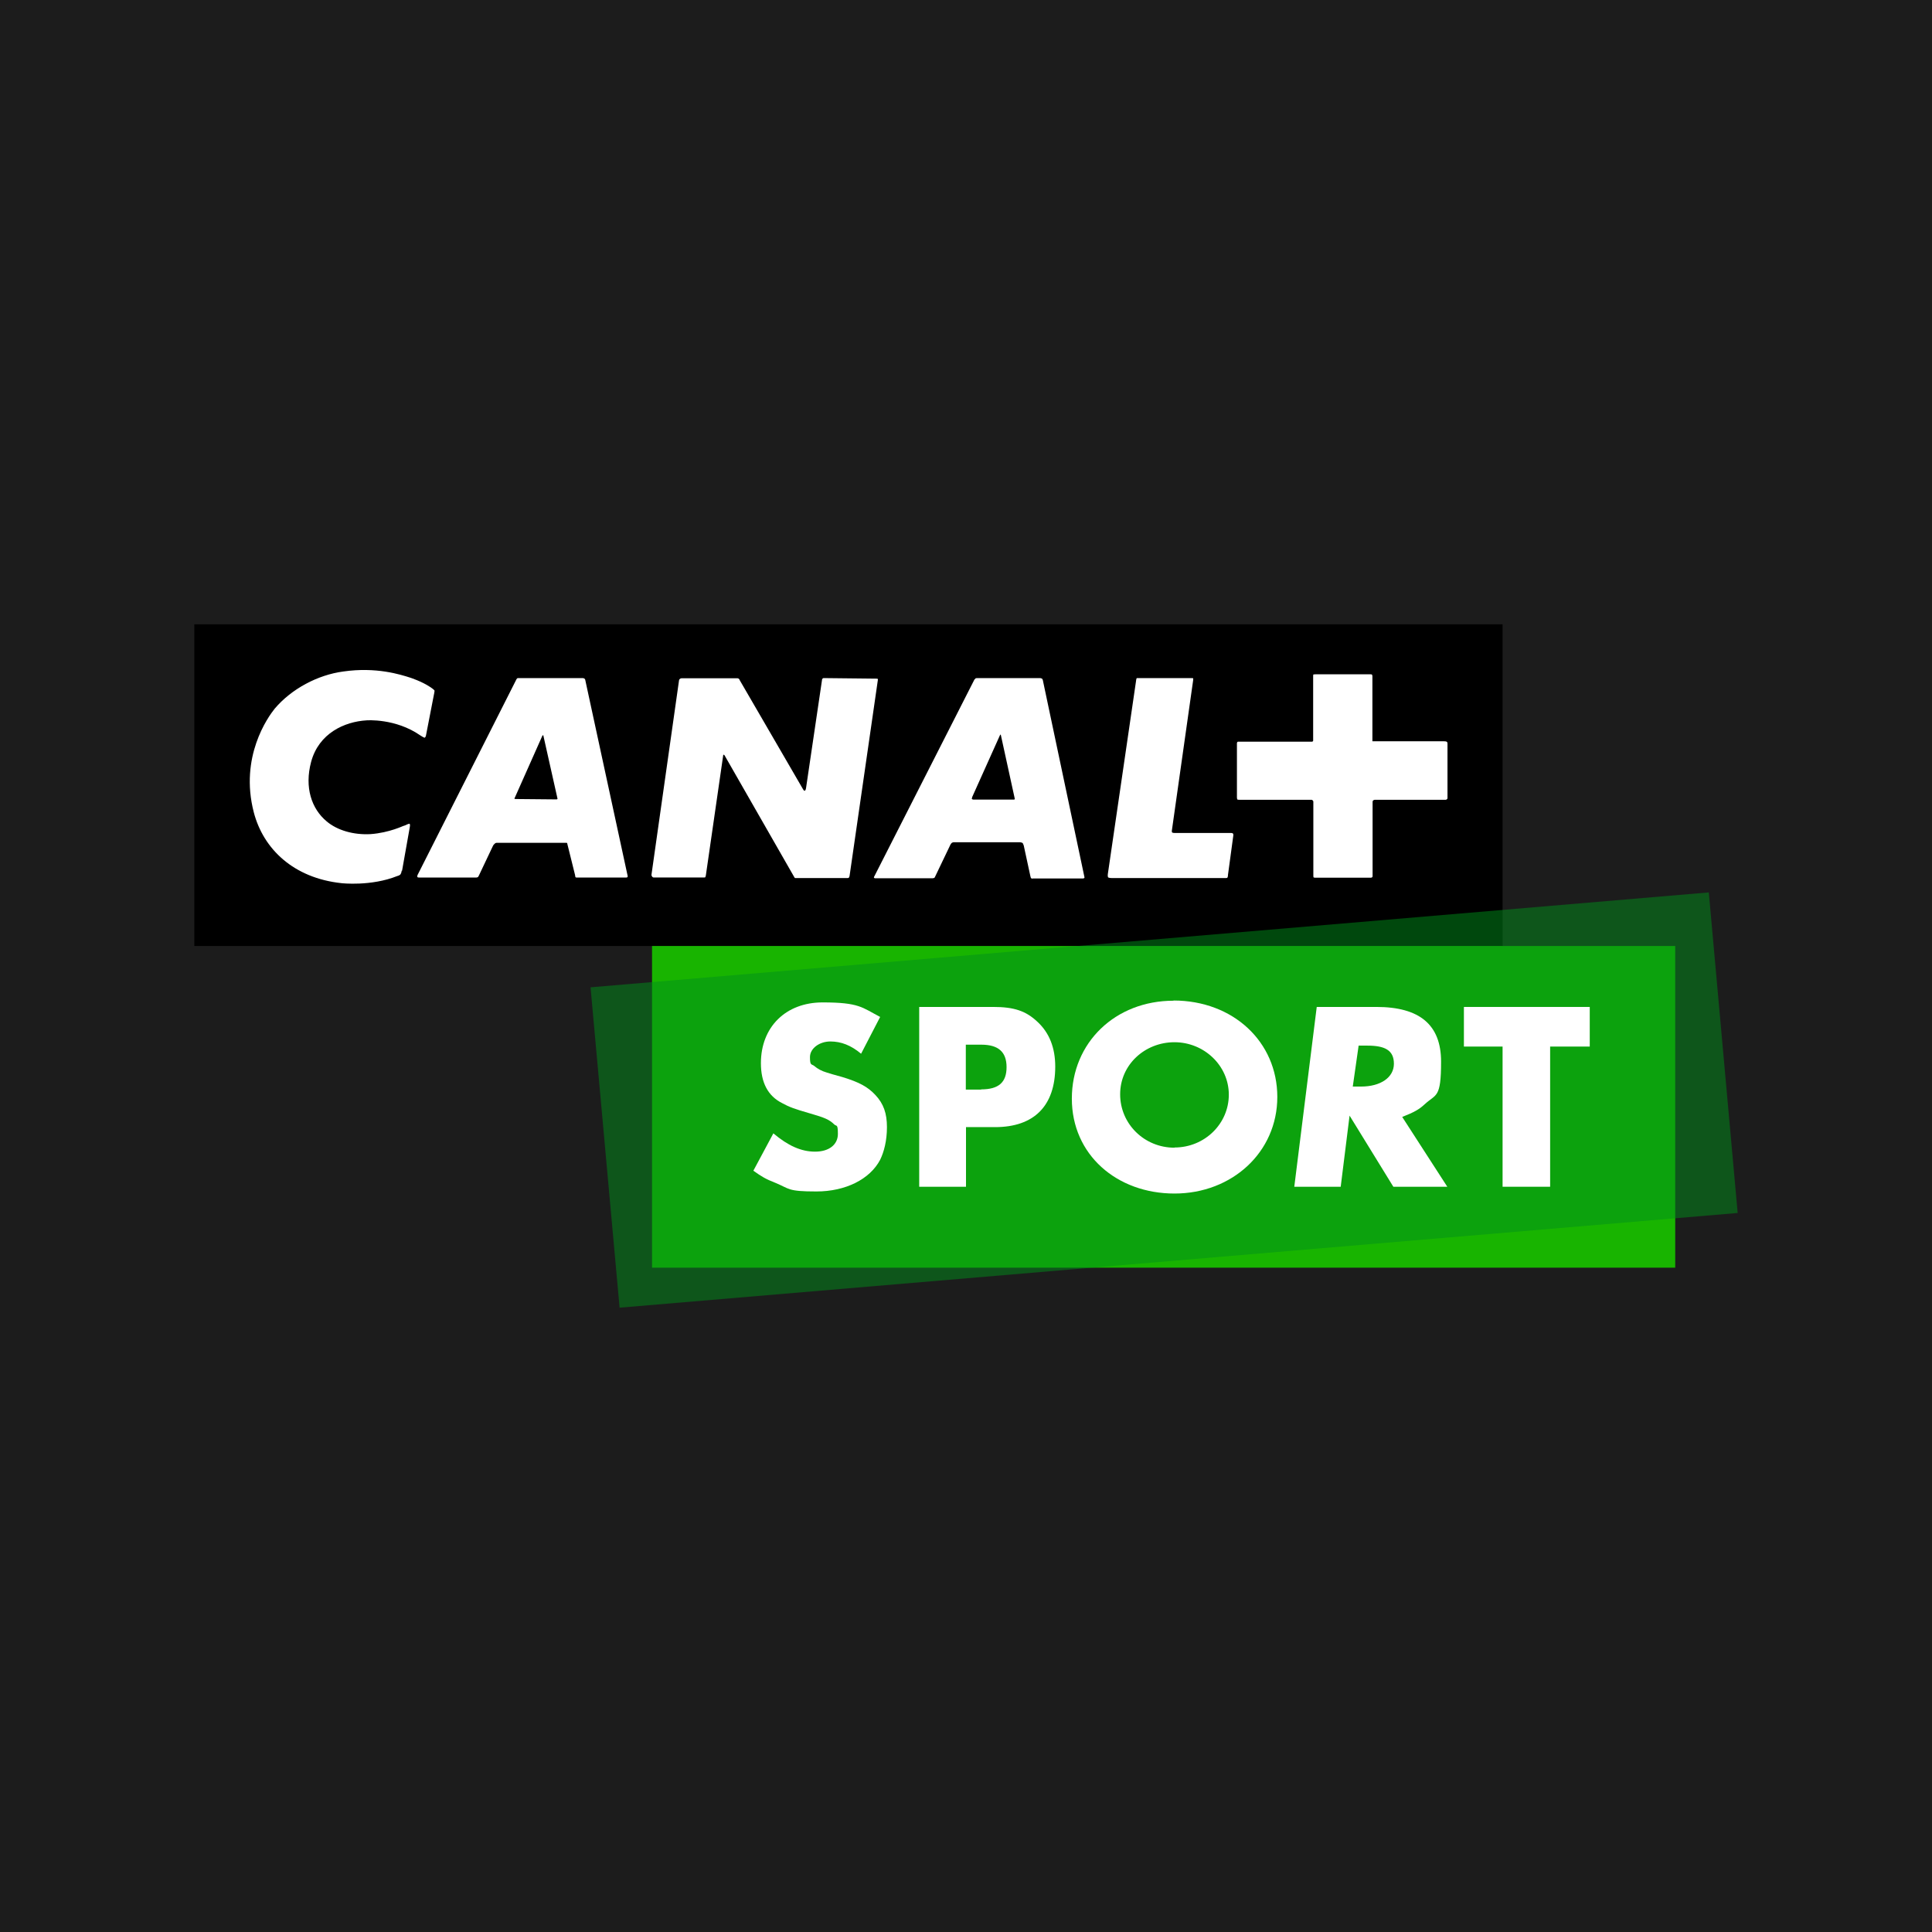
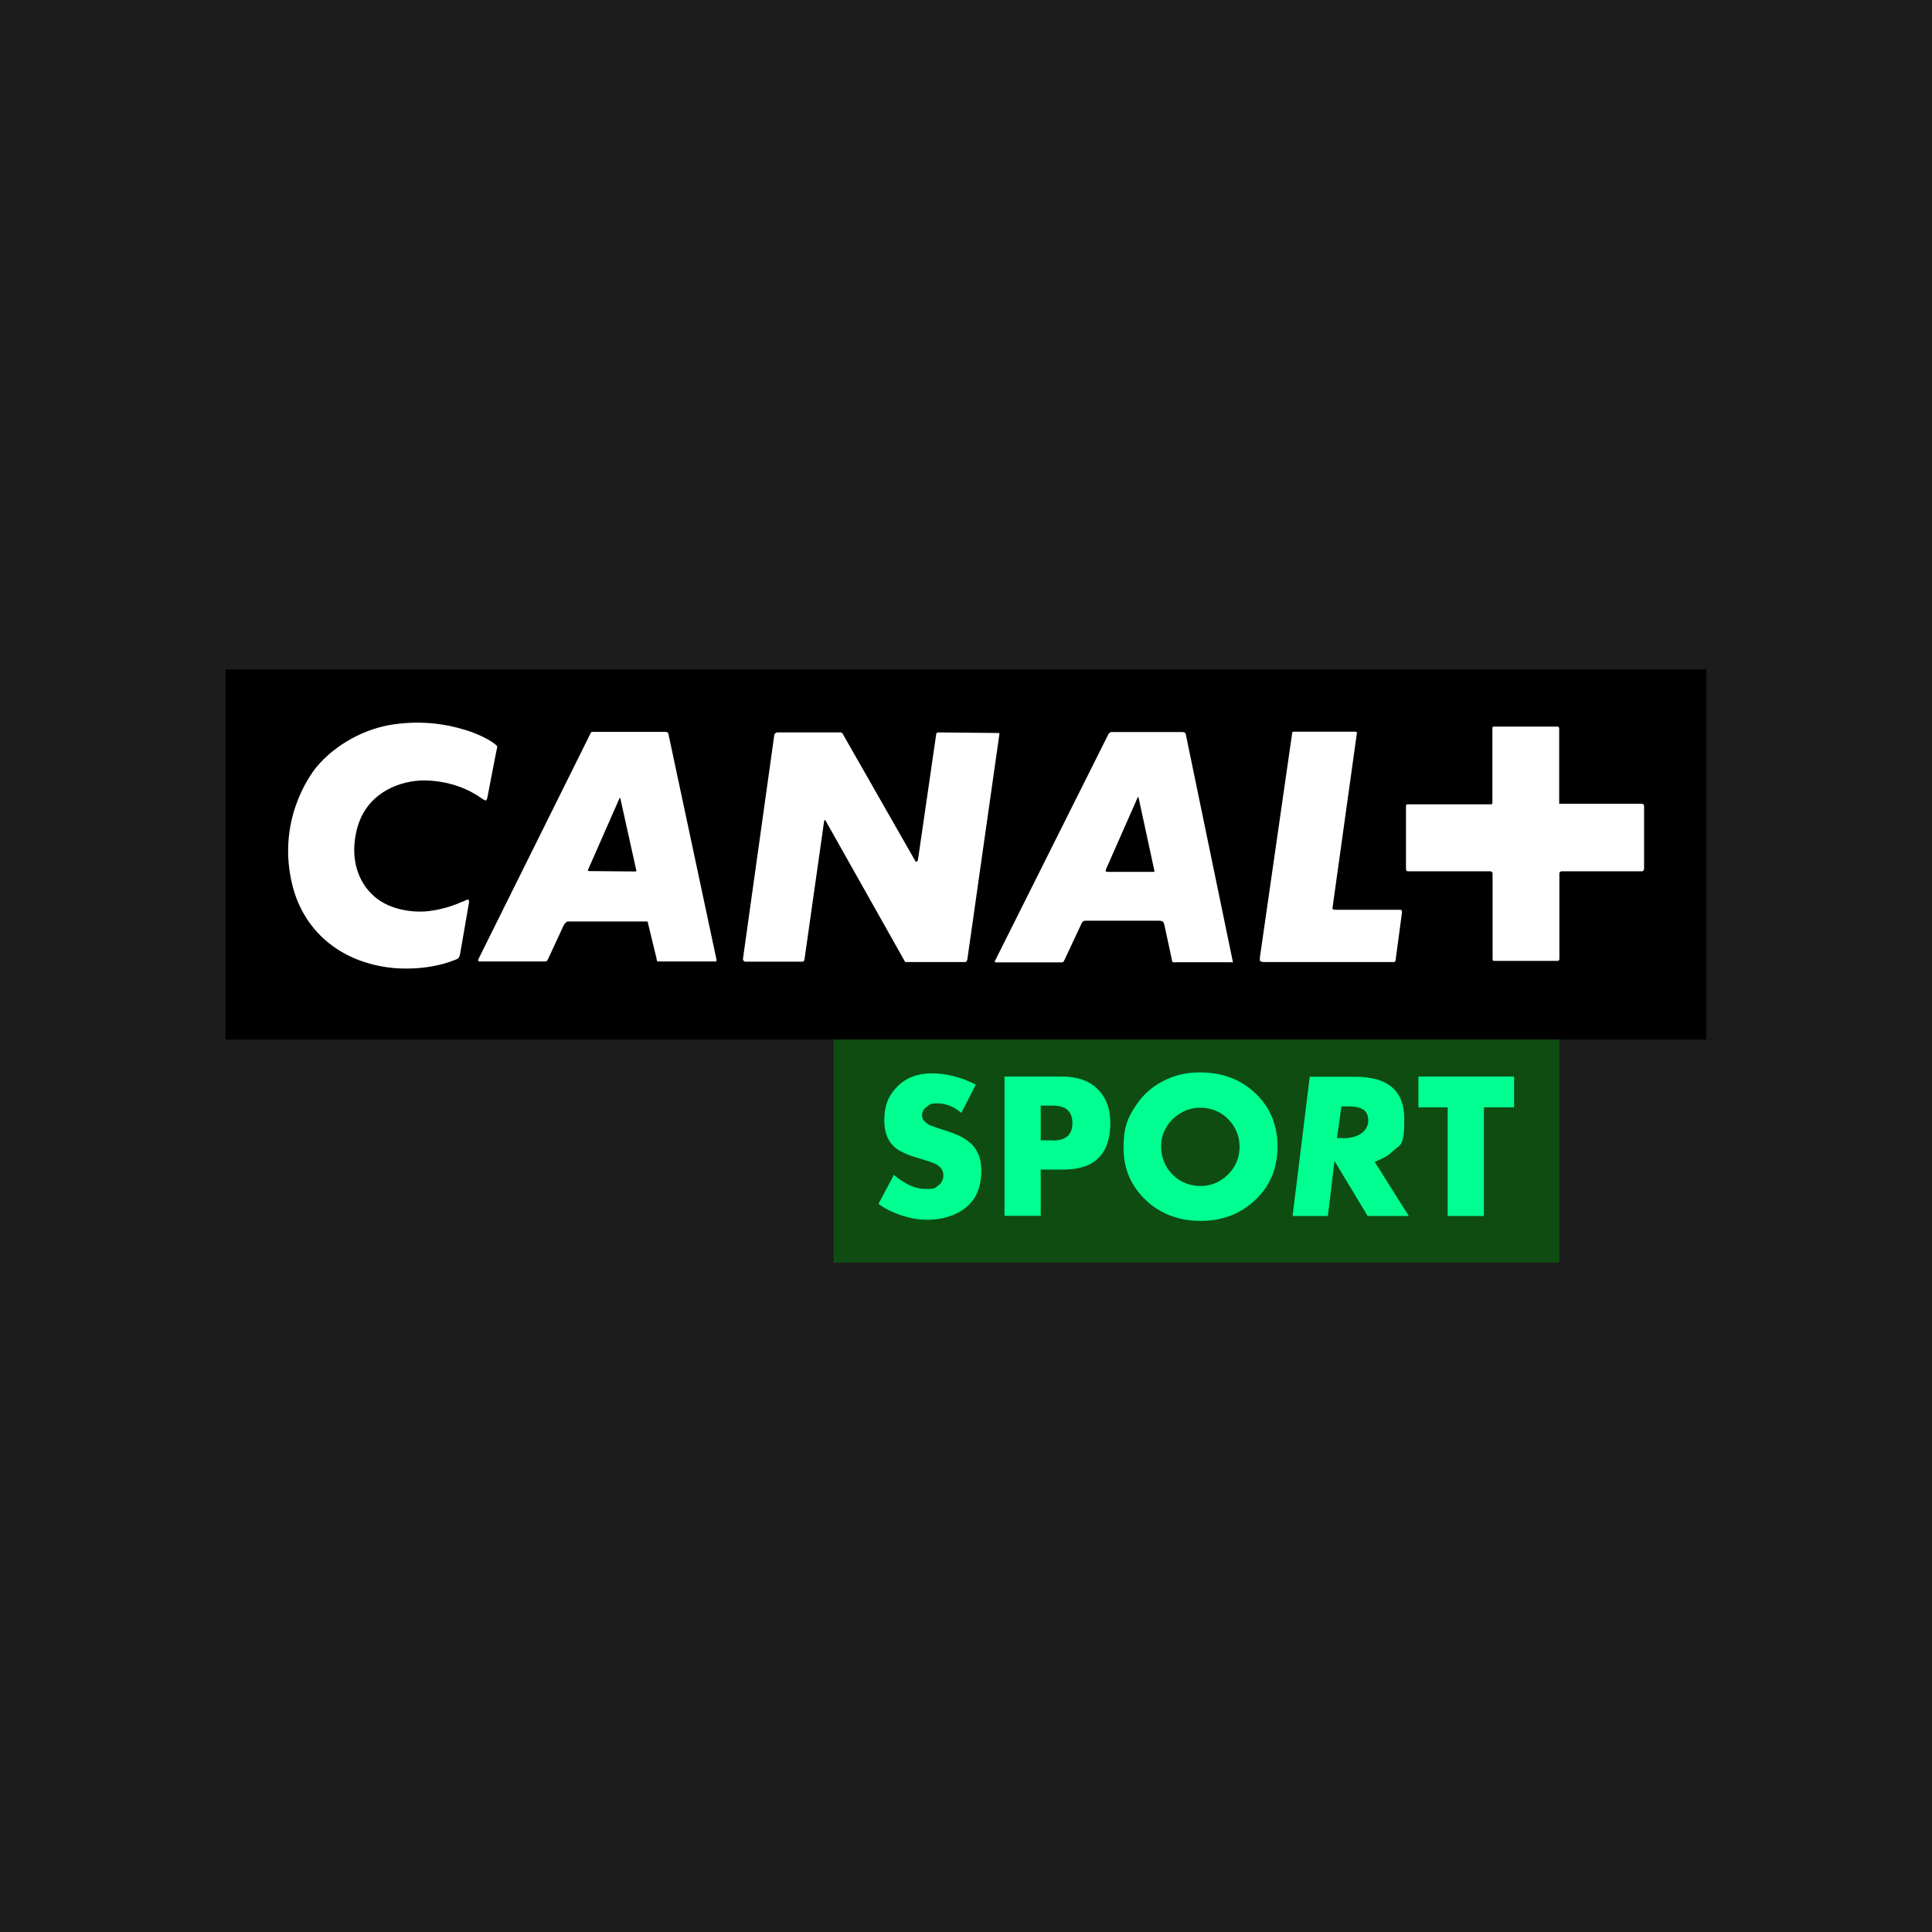
<svg xmlns="http://www.w3.org/2000/svg" version="1.1" viewBox="0 0 1024 1024">
  <defs>
    <style>
      .cls-1 {
        fill: #1c1c1c;
      }

      .cls-2 {
+         fill: #00ff91;
+       }
+ 
+       .cls-3 {
        fill: #fff;
      }

-       .cls-3 {
-         opacity: .5;
-       }
- 
      .cls-4 {
-         fill: #18b400;
-       }
- 
-       .cls-5 {
-         fill: #008f1a;
+         fill: #0f4c11;
      }
    </style>
  </defs>
  <g>
    <g id="Vrstva_1">
-       <rect class="cls-1" width="1024" height="1024" />
+       <g id="Vrstva_1-2" data-name="Vrstva_1">
+         <rect class="cls-1" width="1024" height="1024" />
+       </g>
      <g>
+         <rect x="119.5" y="354.8" width="784.9" height="196.2" />
        <g>
-           <rect id="rect1082" x="103" y="330.9" width="693.4" height="170.5" />
-           <path id="path1084" class="cls-2" d="M212.9,461.5c-.1,1.2-.7,2-.7,2,0,0-.6.6-1.6.8-14,5.6-29.6,3.8-29.6,3.8-25.3-2.7-41.4-18-46.5-37.6-7.6-29.4,7.5-50.4,11.1-54.9,8.9-10.5,22.8-17.9,36.4-19.7,17.4-2.5,30.2,1.6,35.5,3.3,0,0,5.9,1.9,10.3,4.8,2.2,1.4,2.5,2,2.5,2,0,0,.1.3-.4,2.6l-4.1,21.1c-.1.9-.7,1.3-.7,1.3,0,0-.3.1-2.3-1.2-13.2-9.2-28.5-8-28.5-8-11.7.7-25.3,6.8-29.4,22-3.6,13.5.2,24.9,8.3,31.6,5.6,4.7,14.2,7.2,23.2,6.7,10-.7,17.8-4.6,17.3-4.3,0,0,.4-.1.9-.3,2-1,2.5-.9,2.5-.9,0,0,.4.4.1,1.8l-4.1,23.1h0Z" />
-           <path id="path1086" class="cls-2" d="M287.7,389.8s-.2,0-.3.3l-14.5,32.6c-.3.5-.2.7-.2.7,0,0,.2.1.9.1l21.5.2c.2,0,.3-.2.3-.2,0,0,.2-.1,0-.6l-7.4-33c0-.3-.1-.3-.1-.3M332.1,465.1h-26c-.6.1-1-.1-1-.1,0,0-.2-.1-.3-1.2l-4.1-16.5c0-.4-.3-.6-.3-.6h-37.1c-.8,0-1.2.6-1.2.6,0,0-.6.4-1,1.4l-7.3,15.4c-.3.5-.4.7-.4.7,0,0-.4.3-.9.3h-30.3c-.8.1-1-.3-1-.3,0,0-.1-.5.1-1l52.4-103.7c.3-.6.7-.7.7-.7h34.5c.5,0,1,.4,1,.4,0,0,.2.1.3.6l22.5,104c0,.5-.3.6-.3.6,0,0-.1.1-.4.1" />
-           <path id="path1088" class="cls-2" d="M449,465.4h-27.6s-.2-.2-.3-.3l-37.1-64.8c-.3-.3-.4-.3-.4-.3,0,0-.3,0-.3.4l-9.2,63.7c-.2.7-.3.9-.3.9,0,0-.3.1-.7.1h-26.6c-.4,0-.7-.3-.7-.3,0,0-.6-.6-.5-1.2l14.6-103c.1-.6.4-.7.4-.7,0,0,.4-.4.9-.4h29.7c.4,0,.7.3.7.3,0,0,.3.1.4.6l33.5,57.7c.6,1.2,1,1,1,1,0,0,.5,0,.7-1.3l8.5-57.5c0-.5.3-.6.3-.6,0,0,.1-.3.6-.3l27.9.3c.6,0,.7.1.7.1,0,0,.1.1.1.5l-15,103.9c-.1.6-.4,1-.4,1,0,0-.2.2-.9.2" />
-           <path id="path1090" class="cls-2" d="M530.2,389.4s-.1,0-.3.5l-14.6,32.5c-.3,1-.2,1.1-.2,1.1,0,0,.5.3.8.3h21.6c0-.1.3-.1.3-.1,0,0,.1-.2,0-.6l-7.3-33.4c-.1-.4-.3-.4-.3-.4M574.2,465.6h-26.8c-.6.3-1-.3-1-.3,0,0-.1-.1-.3-1l-3.5-16.2c-.3-.9-.6-1.3-.6-1.3,0,0-.7-.4-1.6-.4h-34.8c-.7,0-1.2.4-1.2.4,0,0-.6.6-.9,1.4l-7.9,16.5c-.2.5-.4.6-.4.6,0,0-.6.2-.9.2h-30.1c-.7.1-1-.3-1-.3,0,0-.1-.3.3-.9l53-104.2c.3-.1.6-.6.6-.6,0,0,.3-.1,1.2-.1h32.9c.7,0,1.2.4,1.2.4,0,0,.1.1.3.6l22.1,104.6c0,.2-.1.4-.1.4,0,0,0,.1-.4.1" />
-           <path id="path1092" class="cls-2" d="M650.9,464c-.2.9-.3,1.1-.3,1.1,0,0-.1.3-.9.3h-60.2c-1.8,0-2.2-.4-2.2-.4,0,0-.3-.6-.1-1.9l14.9-102c.1-1.3.4-1.7.4-1.7h28.9c.7,0,1,.1,1,.1,0,0,.1.4,0,1l-11.3,79.8c-.1.9.3,1,.3,1,0,0,.3.2,1.4.2h29.8c.6,0,.9.3.9.3,0,0,.2.1.2.9l-2.9,21.4h0Z" />
-           <path id="path1094" class="cls-2" d="M766.8,423.6s-.1.3-.6.3h-37.4c-.6,0-.9.3-.9.3,0,0-.4.1-.4.9v39.2c0,.6-.3.7-.3.7,0,0-.2.2-.7.2h-29.6c-.4,0-.7-.2-.7-.2,0,0-.1-.1-.1-.9v-39.2c0-.4-.4-.7-.4-.7,0,0-.2-.3-.6-.3h-38.3c-.7,0-.9-.1-.9-.1,0,0-.3-.3-.3-1.2v-28.7c0-.3.3-.7.3-.7,0,0,.1-.1.4-.1h39.1c.3,0,.3-.1.3-.1,0,0,.3-.2.3-.4v-34.4c0-.4.1-.7.1-.7,0,0,.3-.1,1.2-.1h29.1c.6,0,.7.1.7.1,0,0,.3.3.3.9v34.5h38c1,0,1.3.2,1.3.2,0,0,.5.1.5,1v29c0,.3-.5.7-.5.7" />
+           <path class="cls-3" d="M870.9,461.5s-.1.3-.6.3h-42.4c-.7,0-1,.3-1,.3,0,0-.4.2-.4,1v45.1c0,.7-.3.8-.3.8,0,0-.2.3-.7.3h-33.5c-.5,0-.8-.3-.8-.3,0,0-.1-.2-.1-1v-45.1c0-.5-.5-.8-.5-.8,0,0-.2-.3-.7-.3h-43.4c-.8,0-1-.2-1-.2,0,0-.3-.4-.3-1.4v-33c0-.4.3-.8.3-.8,0,0,.2-.1.5-.1h44.3c.4,0,.4-.2.4-.2,0,0,.3-.2.3-.5v-39.5c0-.5.1-.8.1-.8,0,0,.3-.2,1.3-.2h32.9c.7,0,.8.2.8.2,0,0,.3.4.3,1v39.7h43c1.1,0,1.5.2,1.5.2,0,0,.5.2.5,1.1v33.4c0,.3-.5.8-.5.8" />
+           <path class="cls-3" d="M243.9,505.4c-.2,1.3-.8,2.3-.8,2.3,0,0-.7.7-1.8,1-15.8,6.5-33.5,4.3-33.5,4.3-28.6-3.1-46.9-20.6-52.7-43.3-8.6-33.9,8.5-58,12.6-63.1,10.1-12.1,25.8-20.6,41.2-22.7,19.6-2.8,34.2,1.8,40.2,3.8,0,0,6.6,2.2,11.6,5.5,2.5,1.7,2.8,2.3,2.8,2.3,0,0,.2.3-.5,3l-4.7,24.3c-.2,1-.8,1.5-.8,1.5,0,0-.4.1-2.6-1.4-14.9-10.6-32.3-9.2-32.3-9.2-13.2.8-28.6,7.8-33.3,25.3-4.1,15.5.2,28.6,9.4,36.4,6.3,5.4,16.1,8.2,26.3,7.7,11.3-.8,20.2-5.3,19.5-5,0,0,.5-.1,1-.3,2.3-1.2,2.8-1,2.8-1,0,0,.5.5.2,2l-4.6,26.6h0ZM328.6,422.9s-.2,0-.3.3l-16.5,37.5c-.3.5-.2.8-.2.8,0,0,.2.2,1,.2l24.3.2c.2,0,.3-.2.3-.2,0,0,.2-.2,0-.6l-8.4-37.9c0-.3-.2-.3-.2-.3M603.1,422.5s-.1,0-.3.6l-16.5,37.4c-.4,1.1-.2,1.3-.2,1.3,0,0,.5.3.9.3h24.5c0-.1.3-.1.3-.1,0,0,.2-.2,0-.7l-8.3-38.4c-.1-.5-.3-.5-.3-.5M378.9,509.6h-29.4c-.7.1-1.2-.2-1.2-.2,0,0-.2-.2-.3-1.3l-4.6-19c0-.5-.3-.7-.3-.7h-42c-.9,0-1.3.7-1.3.7,0,0-.7.5-1.2,1.7l-8.2,17.7c-.3.6-.5.8-.5.8,0,0-.5.3-1,.3h-34.3c-.9.1-1.1-.3-1.1-.3,0,0-.2-.5.2-1.2l59.3-119.4c.3-.7.8-.8.8-.8h39.1c.6,0,1.1.5,1.1.5,0,0,.2.1.3.7l25.5,119.7c0,.5-.3.7-.3.7,0,0-.2.2-.5.2M511.2,509.9h-31.3s-.2-.2-.3-.3l-42-74.6c-.3-.3-.5-.3-.5-.3,0,0-.3,0-.3.5l-10.4,73.3c-.2.8-.4,1-.4,1,0,0-.4.2-.8.2h-30.1c-.5,0-.8-.3-.8-.3,0,0-.7-.7-.5-1.3l16.6-118.6c.2-.7.5-.8.5-.8,0,0,.5-.5,1-.5h33.6c.5,0,.8.3.8.3,0,0,.3.1.5.7l37.9,66.4c.6,1.4,1.1,1.2,1.1,1.2,0,0,.5,0,.8-1.5l9.6-66.1c0-.5.4-.7.4-.7,0,0,.2-.3.6-.3l31.6.3c.7,0,.8.1.8.1,0,0,.1.2.1.5l-17,119.5c-.2.7-.5,1.1-.5,1.1,0,0-.2.2-1,.2M652.9,510h-30.3c-.6.4-1.2-.3-1.2-.3,0,0-.2-.1-.3-1.1l-4-18.6c-.3-1-.7-1.5-.7-1.5,0,0-.8-.5-1.8-.5h-39.4c-.8,0-1.3.5-1.3.5,0,0-.7.7-1,1.7l-8.9,19c-.2.5-.5.7-.5.7,0,0-.7.2-1,.2h-34.1c-.8.1-1.1-.3-1.1-.3,0,0-.2-.3.3-1l60-119.9c.3-.2.7-.7.7-.7,0,0,.3-.2,1.3-.2h37.2c.8,0,1.4.5,1.4.5,0,0,.2.1.3.7l24.9,120.4c0,.3-.1.5-.1.5,0,0,0,.1-.5.1M739.8,508.3c-.2,1-.3,1.3-.3,1.3,0,0-.2.3-1,.3h-68.1c-2,0-2.5-.5-2.5-.5,0,0-.3-.7-.1-2.2l16.9-117.4c.1-1.5.5-2,.5-2h32.7c.8,0,1.2.2,1.2.2,0,0,.2.5,0,1.1l-12.8,91.8c-.2,1,.3,1.1.3,1.1,0,0,.4.2,1.6.2h33.7c.7,0,1,.3,1,.3,0,0,.2.2.2,1l-3.3,24.6h0Z" />
        </g>
+         <rect class="cls-4" x="441.8" y="551" width="384.7" height="118.2" />
        <g>
-           <rect id="rect1068" class="cls-4" x="345.6" y="501.4" width="542.3" height="170.5" />
-           <g id="g1080" class="cls-3">
-             <g id="g1078">
-               <polygon id="rect1076" class="cls-5" points="313 523.3 905.7 473 921 642.9 328.4 693.1 313 523.3" />
-             </g>
-           </g>
-           <g>
-             <path id="path1096" class="cls-2" d="M767.1,629h-28.6l-23.2-37.7-4.7,37.7h-24.6l11.9-95.3h31.6c23,0,34.3,9.5,34.3,29s-2.6,17-8.6,22.5c-3.1,2.9-5.7,4.3-12,6.8l23.9,37ZM717,575.9h4.4c10.3,0,17.4-4.8,17.4-12.1s-5-9.6-14.1-9.6h-4.6l-3.1,21.7h0Z" />
-             <polygon id="polygon1098" class="cls-2" points="842.6 554.7 821.6 554.7 821.6 629 796.4 629 796.4 554.7 775.9 554.7 775.9 533.7 842.6 533.7 842.6 554.7" />
-             <path id="path1100" class="cls-2" d="M456.4,558.5c-5.4-4.5-10.6-6.5-16.3-6.5s-10.8,3.6-10.8,8.3.8,3.5,2.3,4.7c1.7,1.5,4,2.7,6.4,3.4,1.4.5,4.3,1.3,8.6,2.5,8.8,2.7,13.3,5.1,17.4,9.5,4.3,4.6,6.1,9.7,6.1,17s-1.6,13.2-3.6,17.3c-5.4,10.3-18.3,16.8-33.8,16.8s-14-1.4-21.8-4.6c-5.1-2-7.1-3.2-11.6-6.4l10.6-19.8c7.7,6.5,14.7,9.7,22.1,9.7s12.1-3.7,12.1-9.4-.8-3.8-2-5.1c-2.6-2.5-4.9-3.5-12.9-5.8-8-2.3-11-3.4-14.6-5.4-7.6-3.8-11.3-10.9-11.3-21.2,0-19.2,13.2-32.2,32.7-32.2s20.9,2.7,30.5,7.7l-10,19.3h0Z" />
-             <path id="path1102" class="cls-2" d="M511.9,629h-24.7v-95.3h39.2c11.1,0,17.4,2.1,23.6,8,6.2,5.8,9.3,13.7,9.3,23.6,0,20.8-11.2,32.1-31.9,32.1h-15.4v31.6h0ZM520,577.4c9.3,0,13.5-3.7,13.5-11.8s-4.4-11.9-13.4-11.9h-8.2v23.8h8.1,0Z" />
-             <path id="path1104" class="cls-2" d="M622,530.4c-30.9,0-53.9,22.2-53.9,51.9s23.8,50.3,54.4,50.3,54.5-22,54.5-51.2-23.4-51.1-55-51.1M622.5,608.3c-16,0-28.8-12.6-28.8-28.3s13.1-27.6,28.8-27.6,28.8,12.4,28.8,27.8-12.8,28-28.8,28" />
-           </g>
+           <path class="cls-2" d="M509.5,589.8c-4-3.3-8.2-5-12.5-5s-3.9.5-5.5,1.6c-1.9,1.2-2.8,2.8-2.8,4.8s1.4,3.8,4,5.1c.8.4,3.8,1.5,9.3,3.2,6,1.9,10.5,4.3,13.4,7.4,3.1,3.3,4.7,7.8,4.7,13.2s-.9,9.8-2.8,13.4c-2.3,4.3-5.9,7.7-11.1,10-4.4,2-9.4,3-14.9,3s-10.9-1.2-16.7-3.5c-2.9-1.2-5.1-2.3-6.6-3.3-.7-.5-1.5-1-2.4-1.6l8.2-15.4c5.8,5,11.4,7.5,16.9,7.5s4.7-.6,6.4-1.7c1.9-1.3,2.9-3.2,2.9-5.6s-1-3.8-3-5.3c-1-.7-2.5-1.3-4.5-2-.7-.2-2-.6-3.9-1.2l-3.9-1.2c-2.5-.7-4.8-1.7-7.3-3-5.8-3-8.7-8.5-8.7-16.4s2.4-13.5,7-18c4.6-4.6,10.7-6.9,18.1-6.9s15.9,2,23.4,6l-7.7,15h0Z" />
+           <path class="cls-2" d="M557.9,604.5c7,0,10.5-3,10.5-9.2s-3.4-9.3-10.4-9.3h-6.4v18.4h6.3,0ZM562.9,570.6c7.9,0,14,2.1,18.4,6.2,4.8,4.5,7.2,10.6,7.2,18.3,0,16.5-8.3,24.8-24.9,24.8h-12v24.5h-19.2v-73.8h30.5Z" />
+           <path class="cls-2" d="M650.9,593.1c-4-4-9-6-14.7-6s-10.5,2.1-14.7,6.1c-4,4-6.1,8.8-6.1,14.4s2,10.8,6,14.9c4,4,9,6.1,14.8,6.1s10.6-2.1,14.7-6.1c4-4,6.1-9,6.1-14.7s-2.1-10.6-6.1-14.7M665.2,636.1c-7.9,7.4-17.5,11-28.9,11s-21.3-3.7-29.1-11.1c-7.8-7.5-11.7-16.6-11.7-27.6s2.2-15.9,6.5-22.4c4.3-6.6,10.3-11.5,17.9-14.6,4.9-2,10.2-3,16-3,11.9,0,21.8,3.7,29.5,11.1,7.8,7.4,11.7,16.8,11.7,28.2s-3.9,21-11.9,28.4" />
+           <path class="cls-2" d="M711.9,603.3c7.9,0,13.3-3.7,13.3-9.4s-3.8-7.5-10.7-7.5h-3.5l-2.4,16.8h3.3ZM724.9,644.5l-17.6-29.2-3.5,29.2h-18.7l9.1-73.8h24c17.5,0,26.1,7.4,26.1,22.4s-2,13.2-6.5,17.4c-2.4,2.3-4.3,3.3-9.2,5.3l18.1,28.7h-21.8,0Z" />
        </g>
+         <polygon class="cls-2" points="786.5 586.9 786.5 644.5 767.3 644.5 767.3 586.9 751.8 586.9 751.8 570.6 802.5 570.6 802.5 586.9 786.5 586.9" />
      </g>
    </g>
  </g>
</svg>
